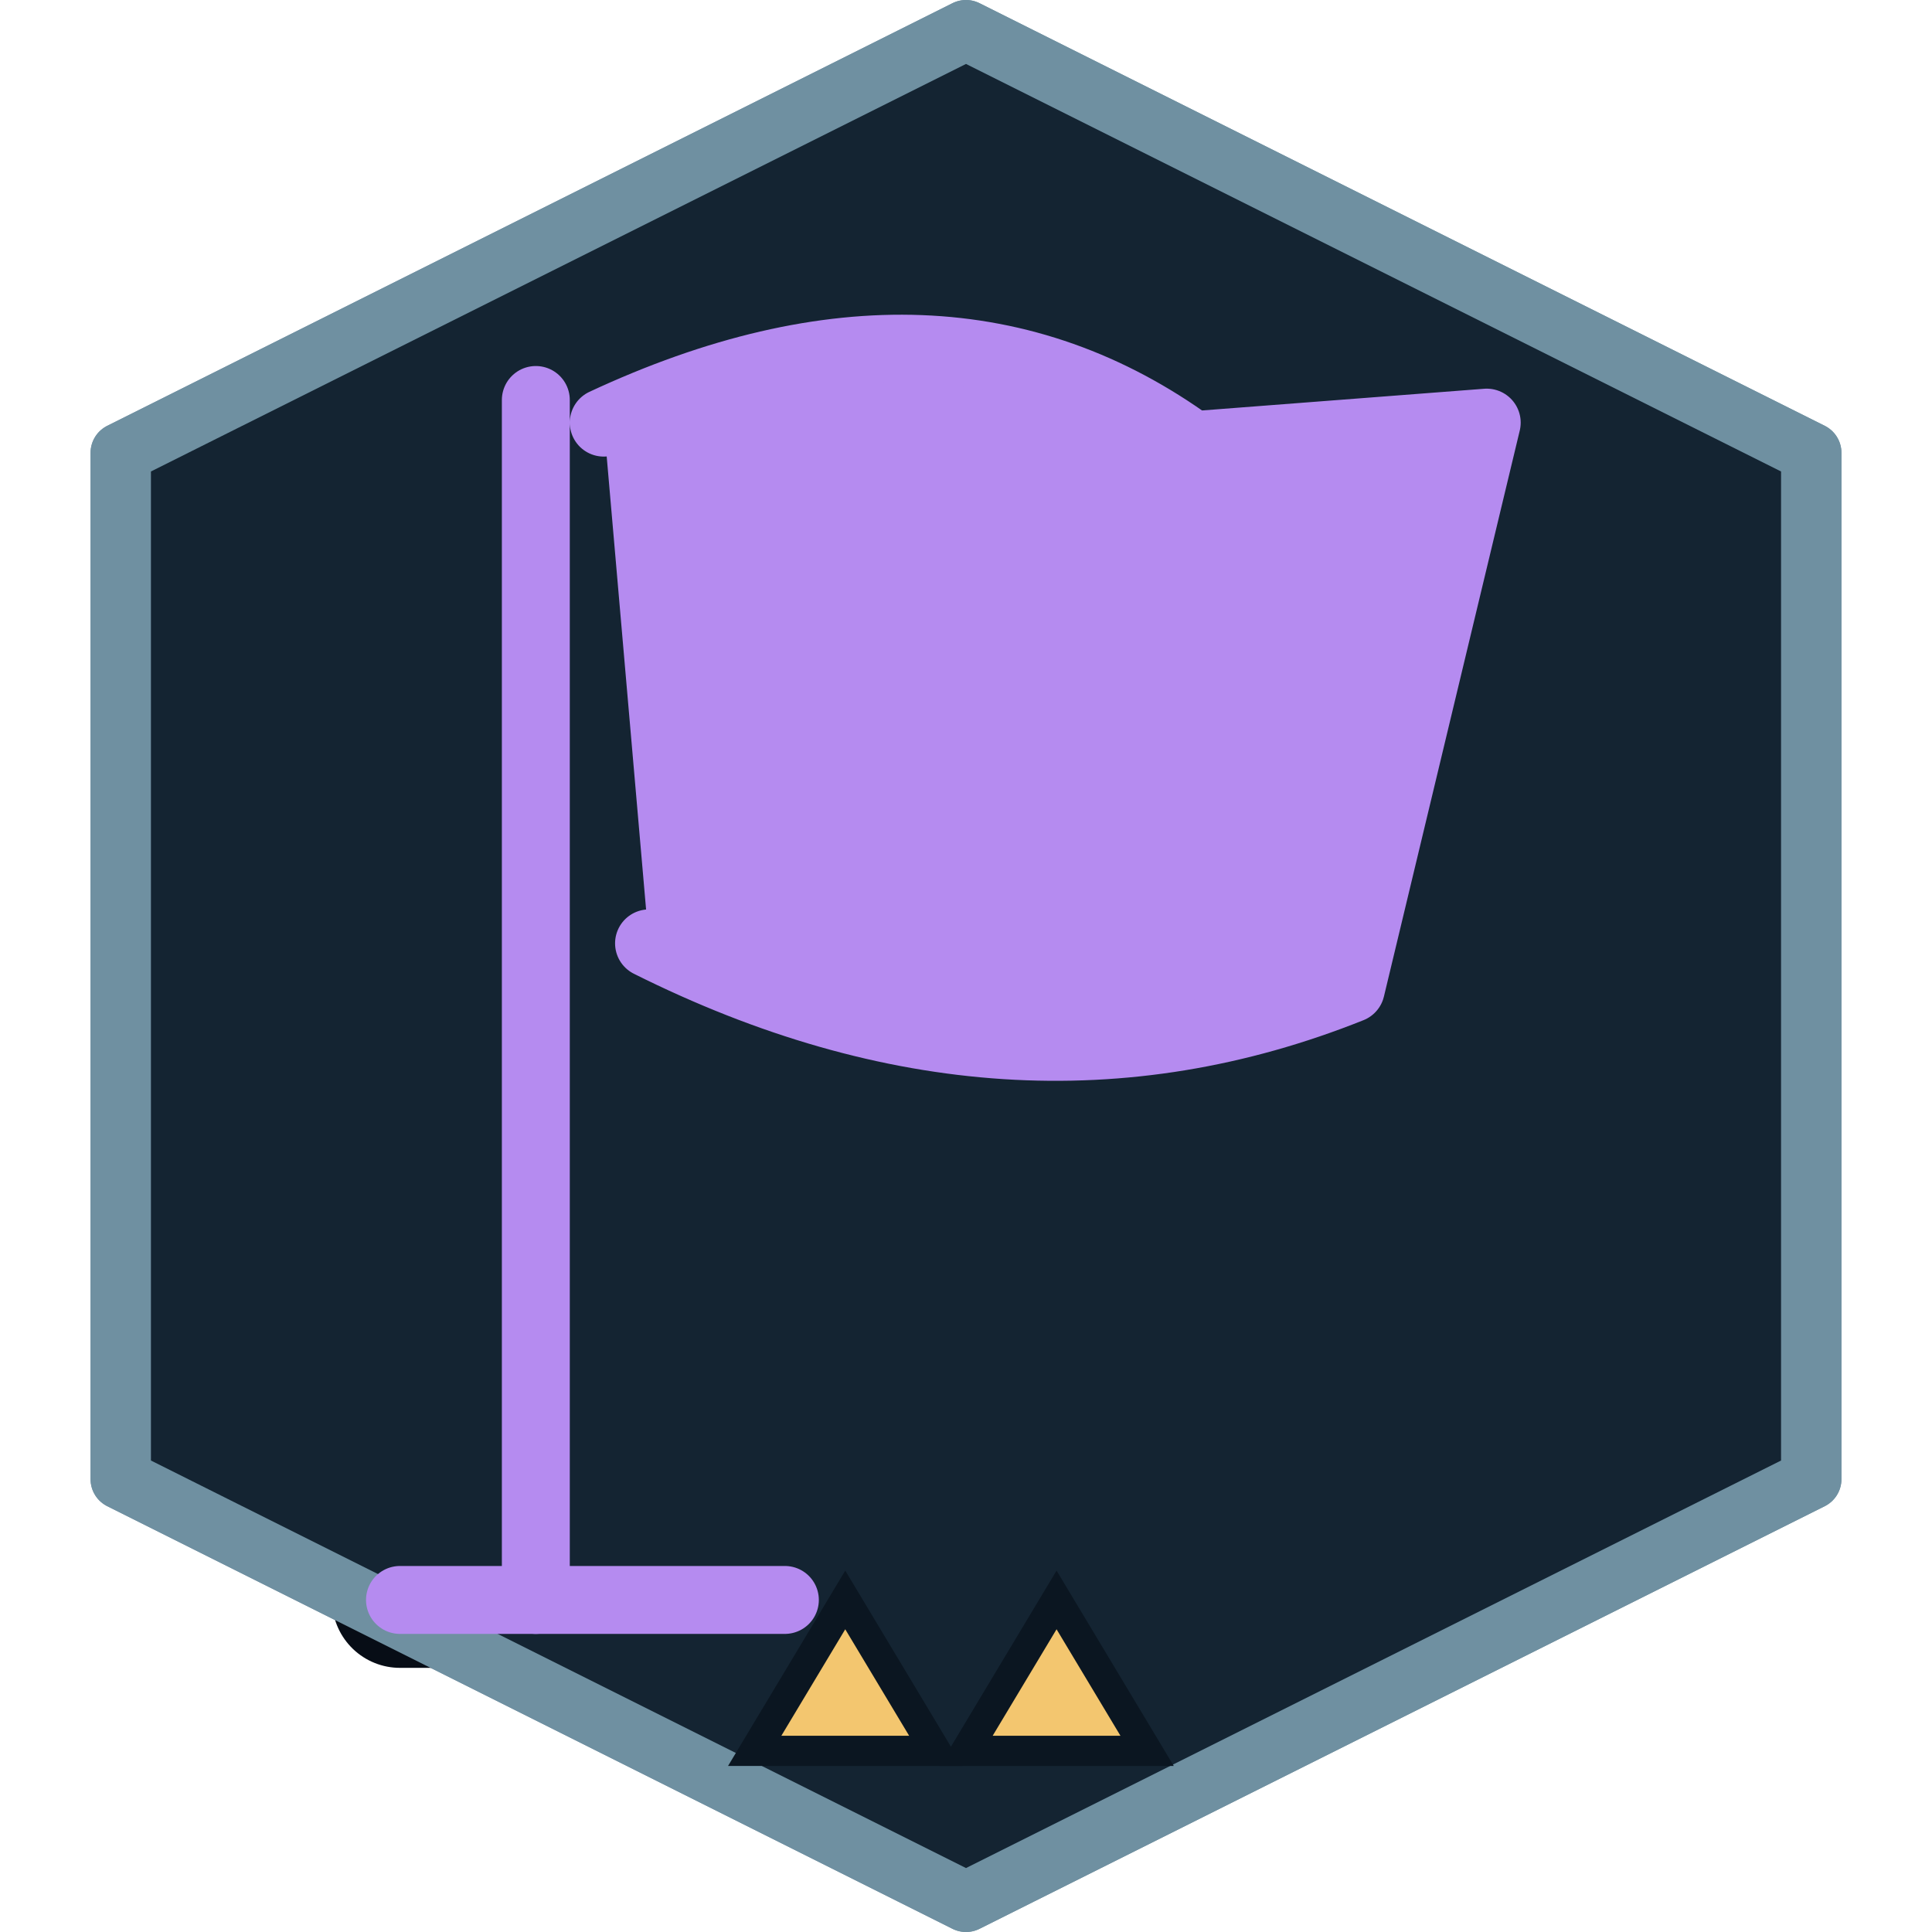
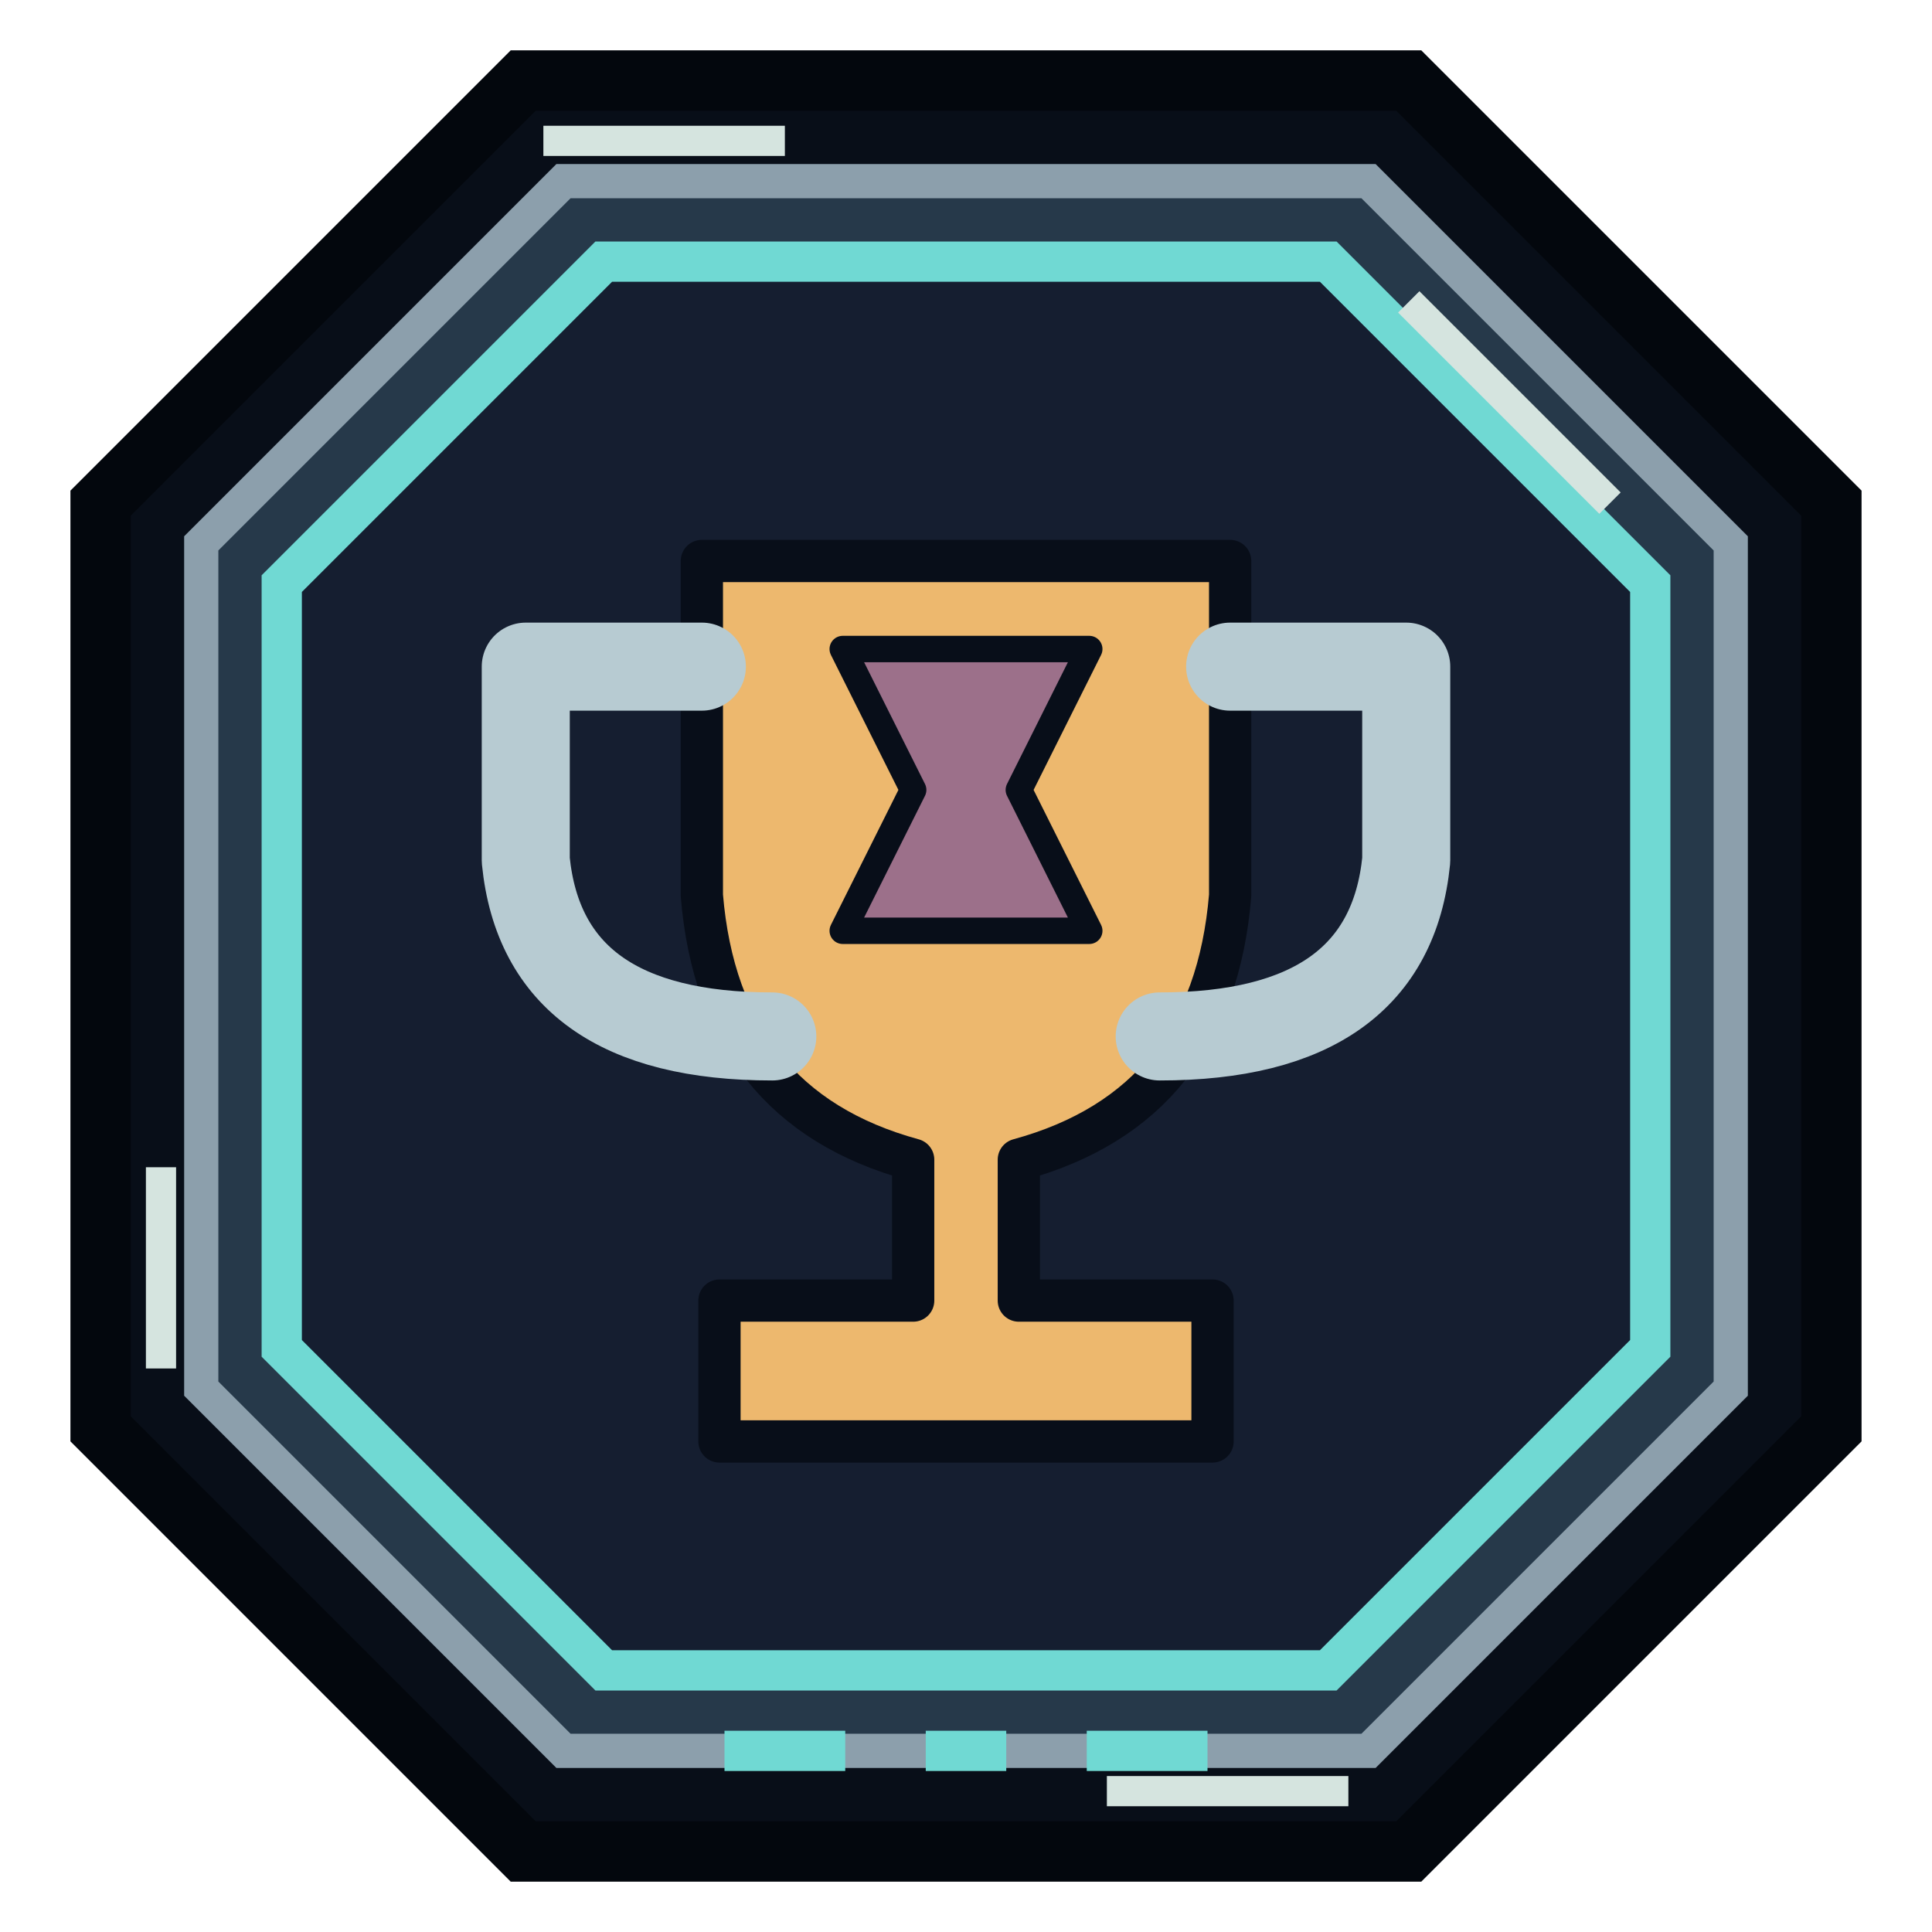
- <svg xmlns="http://www.w3.org/2000/svg" width="128" height="128" viewBox="0 0 64 64">
-   <g fill="#b58bf0" stroke="#070d16" stroke-width="6" stroke-linejoin="round" stroke-linecap="round">
-     <path d="M32 1L60 15V49L32 63L4 49V15Z" fill="#142432" stroke="#6f90a1" stroke-width="2" />
-     <g transform="translate(8 8) scale(.75)">
-       <path d="M13 60V7M16 8Q31 1 42 9L55 8L49 33Q34 39 18 31" />
-       <path d="M7 60H24" fill="none" />
-     </g>
+ <svg xmlns="http://www.w3.org/2000/svg" width="192" height="192" viewBox="0 0 96 96">
+   <path d="M26 4H70L91 25V71L70 92H26L5 71V25Z" fill="#080e18" stroke="#03070d" stroke-width="3" />
+   <path d="M28 9H68L86 27V69L68 87H28L10 69V27Z" fill="#26394a" stroke="#8c9fac" stroke-width="1.7" />
+   <path d="M30 13H66L82 29V67L66 83H30L14 67V29Z" fill="#151e30" stroke="#70d9d3" stroke-width="2" />
+   <path d="M27 7H39M70 15L80 25M8 58V68M55 89H67" stroke="#d5e4df" stroke-width="1.5" />
+   <g transform="translate(20 20) scale(.875)" stroke="#080e19" stroke-width="2.4" stroke-linejoin="round" stroke-linecap="round">
+     <path d="M17 9H47V28Q46 40 35 43V51H46V59H18V51H29V43Q18 40 17 28Z" fill="#edb86e" />
+     <path d="M17 15H7V26Q8 36 21 36M47 15H57V26Q56 36 43 36" fill="none" stroke="#b7cbd2" stroke-width="5" />
+     <path d="M25 14H39L35 22L39 30H25L29 22Z" fill="#9c708a" stroke-width="1.5" />
  </g>
-   <g fill="#b58bf0" stroke="#b58bf0" stroke-width="3" stroke-linejoin="round" stroke-linecap="round">
-     <path d="M32 1L60 15V49L32 63L4 49V15Z" fill="#142432" stroke="#6f90a1" stroke-width="2" />
-     <g transform="translate(8 8) scale(.75)">
-       <path d="M13 60V7M16 8Q31 1 42 9L55 8L49 33Q34 39 18 31" />
-       <path d="M7 60H24" fill="none" />
-     </g>
-   </g>
-   <path d="M25 58L28 53L31 58Z" fill="#f3c66f" stroke="#0b1621" stroke-width="1" />
-   <path d="M32 58L35 53L38 58Z" fill="#f3c66f" stroke="#0b1621" stroke-width="1" />
+   <path d="M36 87H42M46 87H50M54 87H60" stroke="#70d9d3" stroke-width="2" />
</svg>
